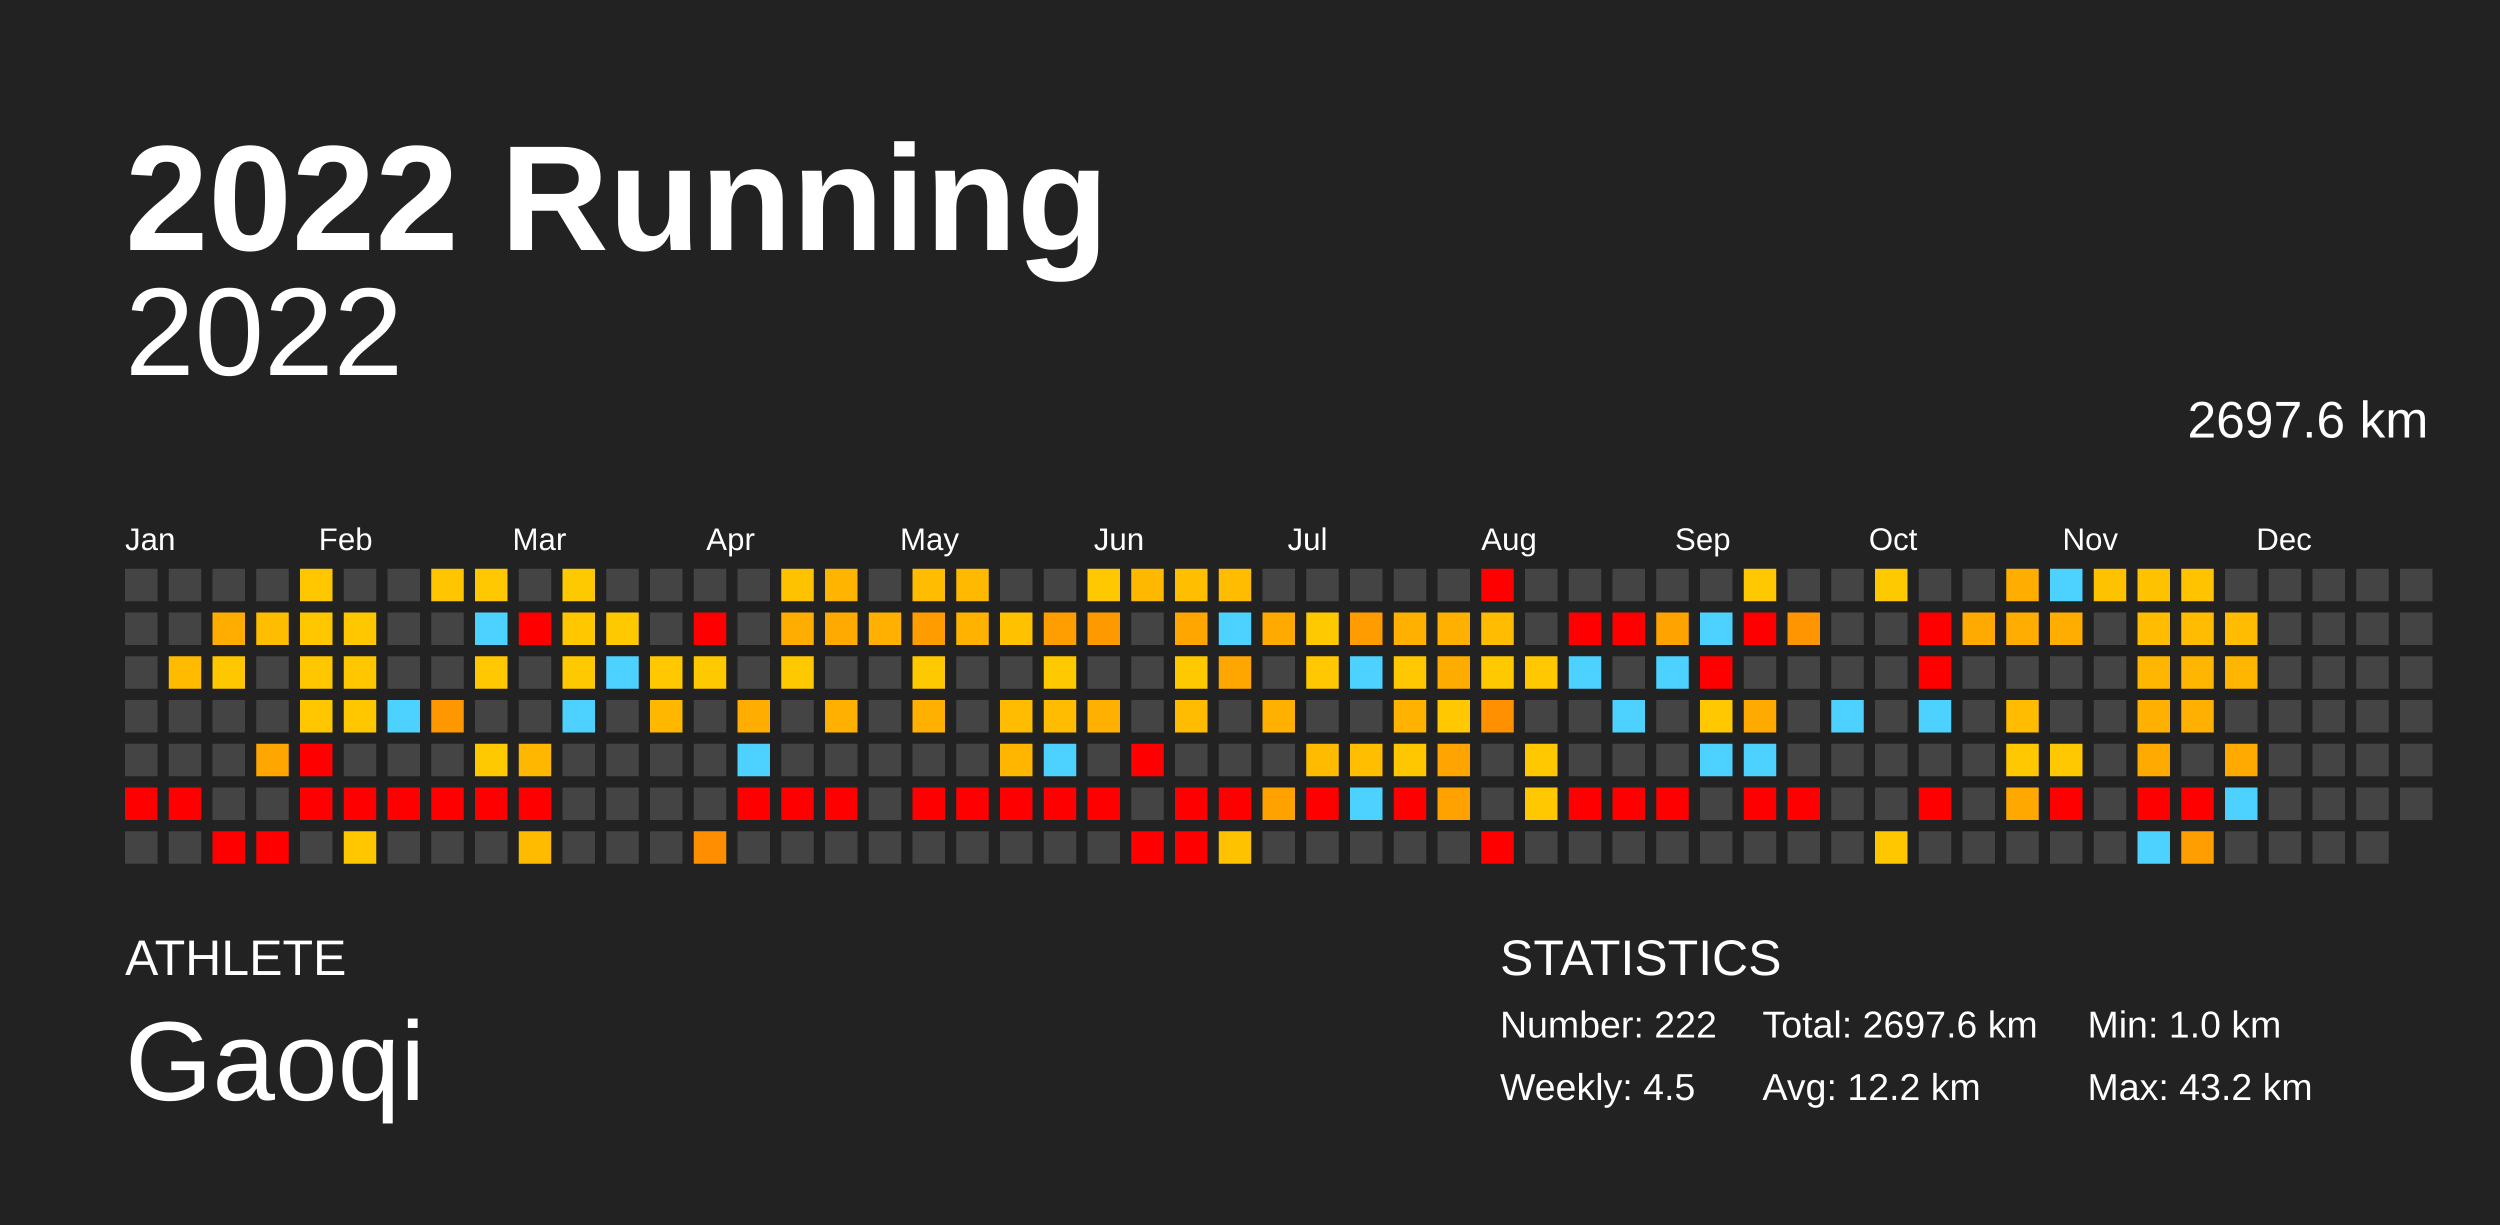
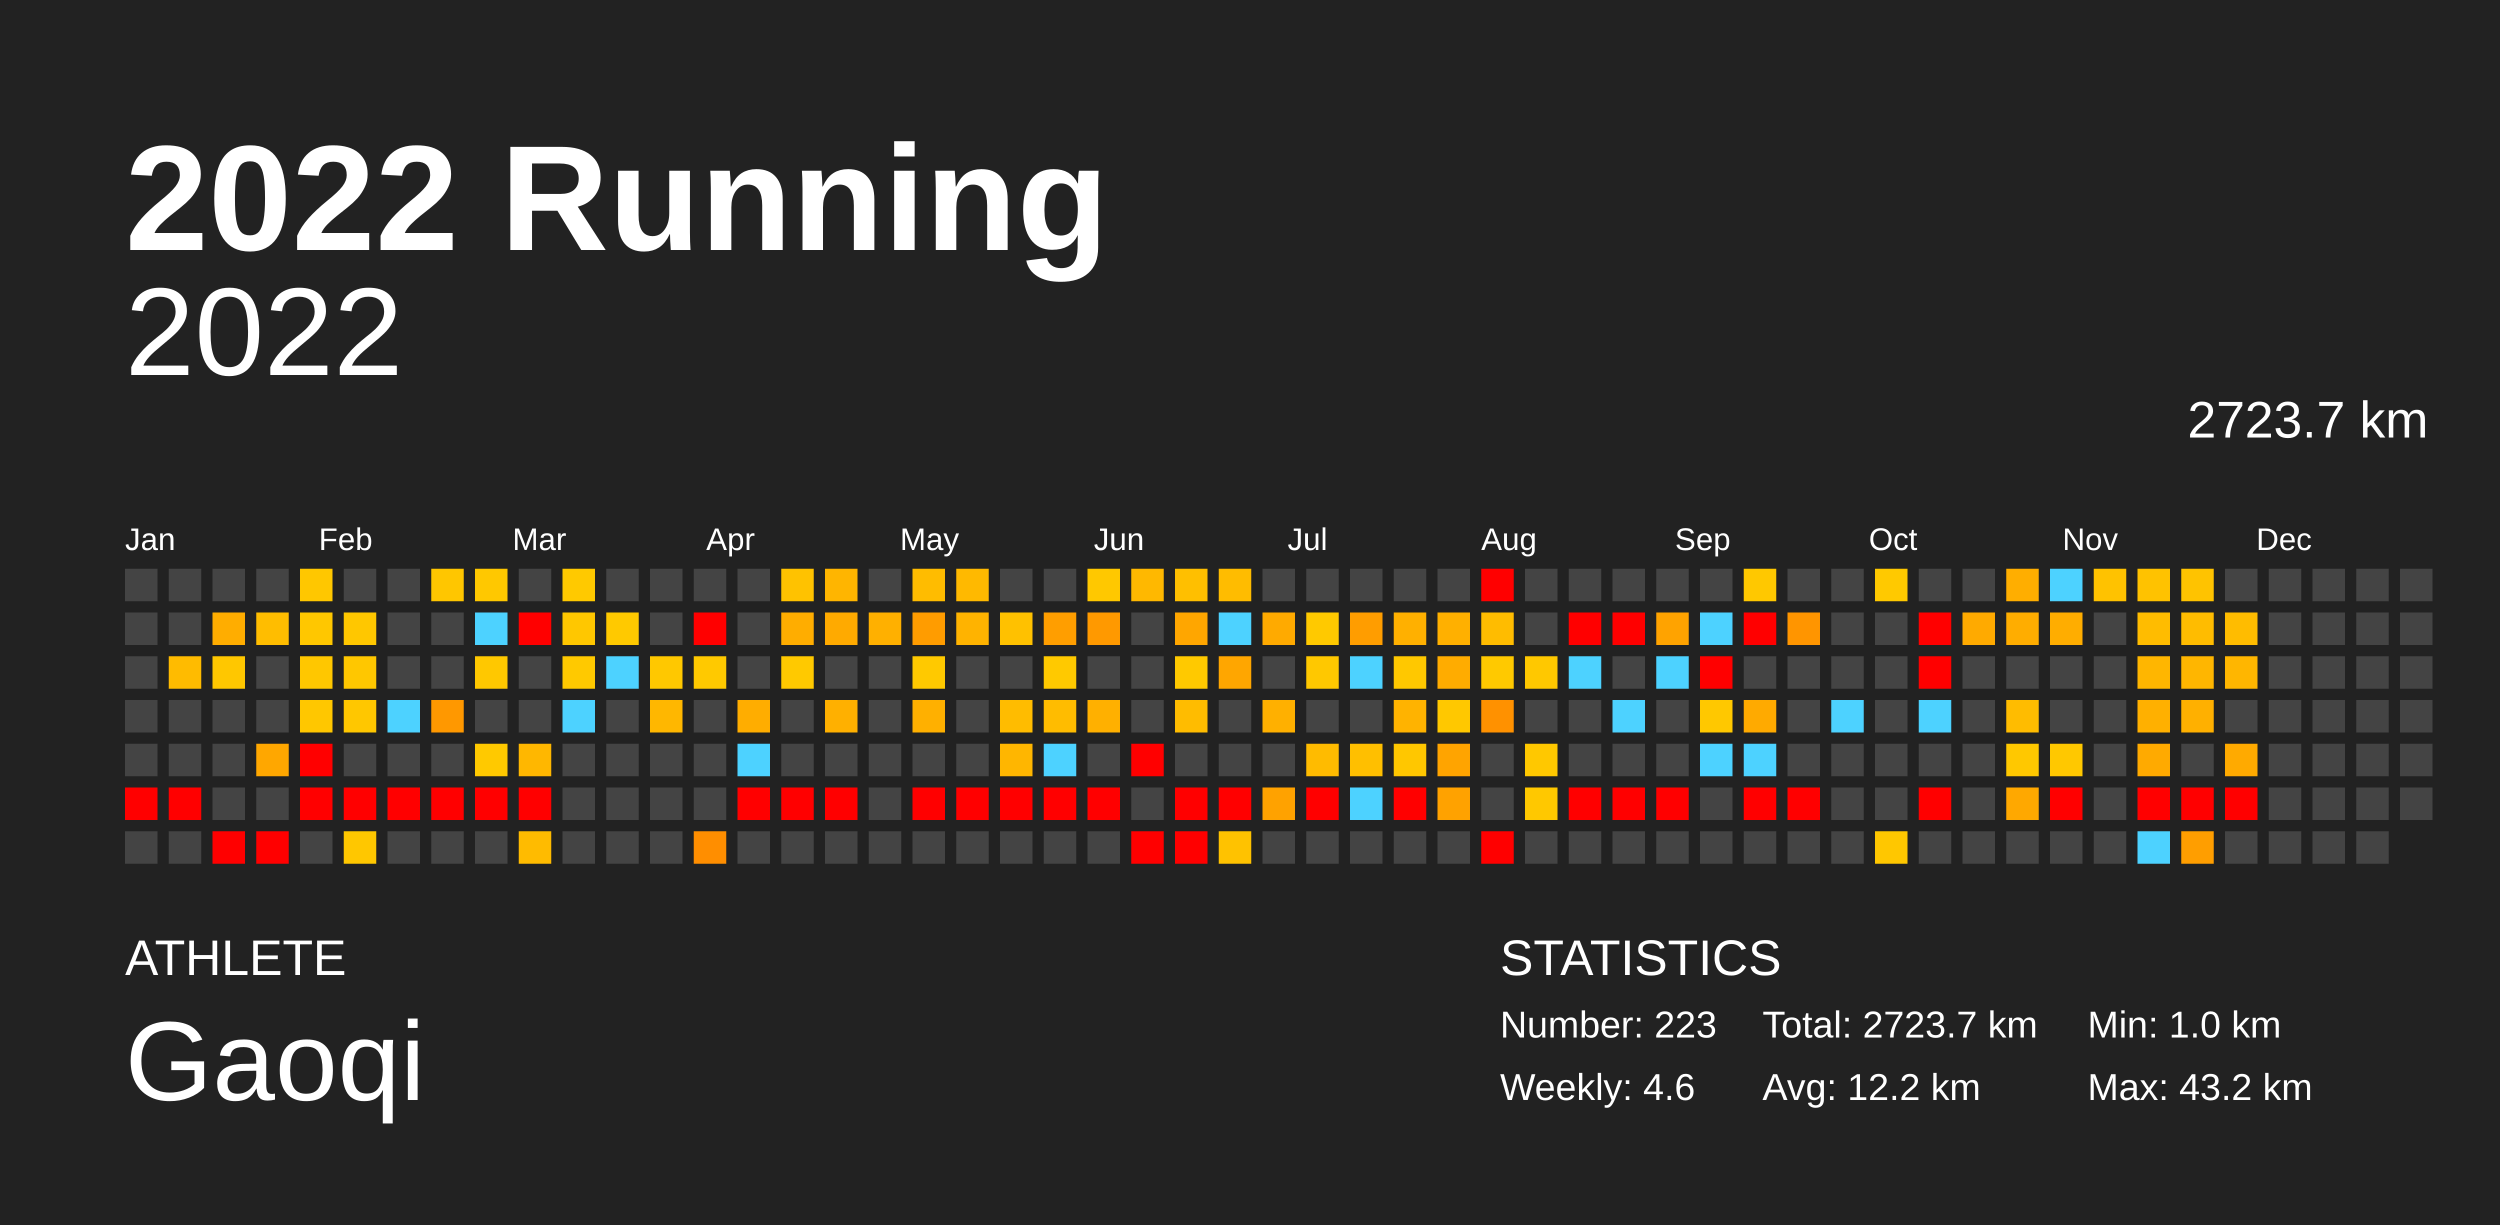
<svg xmlns="http://www.w3.org/2000/svg" baseProfile="full" height="98mm" version="1.1" viewBox="0,0,200,98" width="200mm">
  <defs />
  <rect fill="#222222" height="98" width="200" x="0" y="0" />
  <text fill="#FFFFFF" style="font-size:12px; font-family:Arial; font-weight:bold;" x="10" y="20">2022 Running</text>
  <text fill="#FFFFFF" style="font-size:4px; font-family:Arial" x="10" y="78">ATHLETE</text>
  <text fill="#FFFFFF" style="font-size:9px; font-family:Arial" x="10" y="88">Gaoqi</text>
  <text fill="#FFFFFF" style="font-size:4px; font-family:Arial" x="120" y="78">STATISTICS</text>
-   <text fill="#FFFFFF" style="font-size:3px; font-family:Arial" x="120" y="83">Number: 222</text>
-   <text fill="#FFFFFF" style="font-size:3px; font-family:Arial" x="120" y="88">Weekly: 4.5</text>
-   <text fill="#FFFFFF" style="font-size:3px; font-family:Arial" x="141" y="83">Total: 2697.6 km</text>
+   <text fill="#FFFFFF" style="font-size:3px; font-family:Arial" x="120" y="83">Number: 223</text>
+   <text fill="#FFFFFF" style="font-size:3px; font-family:Arial" x="120" y="88">Weekly: 4.6</text>
+   <text fill="#FFFFFF" style="font-size:3px; font-family:Arial" x="141" y="83">Total: 2723.7 km</text>
  <text fill="#FFFFFF" style="font-size:3px; font-family:Arial" x="141" y="88">Avg: 12.2 km</text>
  <text fill="#FFFFFF" style="font-size:3px; font-family:Arial" x="167" y="83">Min: 1.0 km</text>
  <text fill="#FFFFFF" style="font-size:3px; font-family:Arial" x="167" y="88">Max: 43.2 km</text>
  <text alignment-baseline="hanging" fill="#FFFFFF" style="font-size:10.0px; font-family:Arial;" x="10" y="30">2022</text>
-   <text alignment-baseline="hanging" fill="#FFFFFF" style="font-size:4.125px; font-family:Arial;" x="175" y="35">2697.6 km</text>
+   <text alignment-baseline="hanging" fill="#FFFFFF" style="font-size:4.125px; font-family:Arial;" x="175" y="35">2723.7 km</text>
  <text fill="#FFFFFF" style="font-size:2.5px; font-family:Arial" x="10.0" y="44">Jan</text>
  <text fill="#FFFFFF" style="font-size:2.5px; font-family:Arial" x="25.5" y="44">Feb</text>
  <text fill="#FFFFFF" style="font-size:2.5px; font-family:Arial" x="41.0" y="44">Mar</text>
  <text fill="#FFFFFF" style="font-size:2.5px; font-family:Arial" x="56.5" y="44">Apr</text>
  <text fill="#FFFFFF" style="font-size:2.5px; font-family:Arial" x="72.0" y="44">May</text>
  <text fill="#FFFFFF" style="font-size:2.5px; font-family:Arial" x="87.5" y="44">Jun</text>
  <text fill="#FFFFFF" style="font-size:2.5px; font-family:Arial" x="103.0" y="44">Jul</text>
  <text fill="#FFFFFF" style="font-size:2.5px; font-family:Arial" x="118.5" y="44">Aug</text>
  <text fill="#FFFFFF" style="font-size:2.5px; font-family:Arial" x="134.0" y="44">Sep</text>
  <text fill="#FFFFFF" style="font-size:2.5px; font-family:Arial" x="149.5" y="44">Oct</text>
  <text fill="#FFFFFF" style="font-size:2.5px; font-family:Arial" x="165.0" y="44">Nov</text>
  <text fill="#FFFFFF" style="font-size:2.5px; font-family:Arial" x="180.5" y="44">Dec</text>
  <rect fill="#444444" height="2.6" width="2.6" x="10.0" y="45.5" />
  <rect fill="#444444" height="2.6" width="2.6" x="10.0" y="49.0" />
  <rect fill="#444444" height="2.6" width="2.6" x="10.0" y="52.5" />
  <rect fill="#444444" height="2.6" width="2.6" x="10.0" y="56.0" />
  <rect fill="#444444" height="2.6" width="2.6" x="10.0" y="59.5" />
  <rect fill="red" height="2.6" width="2.6" x="10.0" y="63.0" />
  <rect fill="#444444" height="2.6" width="2.6" x="10.0" y="66.5" />
  <rect fill="#444444" height="2.6" width="2.6" x="13.5" y="45.5" />
  <rect fill="#444444" height="2.6" width="2.6" x="13.5" y="49.0" />
  <rect fill="#ffbb00" height="2.6" width="2.6" x="13.5" y="52.5" />
  <rect fill="#444444" height="2.6" width="2.6" x="13.5" y="56.0" />
  <rect fill="#444444" height="2.6" width="2.6" x="13.5" y="59.5" />
  <rect fill="red" height="2.6" width="2.6" x="13.5" y="63.0" />
  <rect fill="#444444" height="2.6" width="2.6" x="13.5" y="66.5" />
  <rect fill="#444444" height="2.6" width="2.6" x="17.0" y="45.5" />
  <rect fill="#ffad00" height="2.6" width="2.6" x="17.0" y="49.0" />
  <rect fill="#ffc700" height="2.6" width="2.6" x="17.0" y="52.5" />
  <rect fill="#444444" height="2.6" width="2.6" x="17.0" y="56.0" />
  <rect fill="#444444" height="2.6" width="2.6" x="17.0" y="59.5" />
  <rect fill="#444444" height="2.6" width="2.6" x="17.0" y="63.0" />
  <rect fill="red" height="2.6" width="2.6" x="17.0" y="66.5" />
  <rect fill="#444444" height="2.6" width="2.6" x="20.5" y="45.5" />
  <rect fill="#ffbd00" height="2.6" width="2.6" x="20.5" y="49.0" />
  <rect fill="#444444" height="2.6" width="2.6" x="20.5" y="52.5" />
  <rect fill="#444444" height="2.6" width="2.6" x="20.5" y="56.0" />
  <rect fill="#ffa700" height="2.6" width="2.6" x="20.5" y="59.5" />
  <rect fill="#444444" height="2.6" width="2.6" x="20.5" y="63.0" />
  <rect fill="red" height="2.6" width="2.6" x="20.5" y="66.5" />
  <rect fill="#ffc700" height="2.6" width="2.6" x="24.0" y="45.5" />
  <rect fill="#ffc700" height="2.6" width="2.6" x="24.0" y="49.0" />
  <rect fill="#ffc700" height="2.6" width="2.6" x="24.0" y="52.5" />
  <rect fill="#ffc700" height="2.6" width="2.6" x="24.0" y="56.0" />
  <rect fill="red" height="2.6" width="2.6" x="24.0" y="59.5" />
  <rect fill="red" height="2.6" width="2.6" x="24.0" y="63.0" />
  <rect fill="#444444" height="2.6" width="2.6" x="24.0" y="66.5" />
  <rect fill="#444444" height="2.6" width="2.6" x="27.5" y="45.5" />
  <rect fill="#ffc700" height="2.6" width="2.6" x="27.5" y="49.0" />
  <rect fill="#ffc700" height="2.6" width="2.6" x="27.5" y="52.5" />
  <rect fill="#ffc700" height="2.6" width="2.6" x="27.5" y="56.0" />
  <rect fill="#444444" height="2.6" width="2.6" x="27.5" y="59.5" />
  <rect fill="red" height="2.6" width="2.6" x="27.5" y="63.0" />
  <rect fill="#ffc700" height="2.6" width="2.6" x="27.5" y="66.5" />
  <rect fill="#444444" height="2.6" width="2.6" x="31.0" y="45.5" />
  <rect fill="#444444" height="2.6" width="2.6" x="31.0" y="49.0" />
  <rect fill="#444444" height="2.6" width="2.6" x="31.0" y="52.5" />
  <rect fill="#4dd2ff" height="2.6" width="2.6" x="31.0" y="56.0" />
  <rect fill="#444444" height="2.6" width="2.6" x="31.0" y="59.5" />
  <rect fill="red" height="2.6" width="2.6" x="31.0" y="63.0" />
  <rect fill="#444444" height="2.6" width="2.6" x="31.0" y="66.5" />
  <rect fill="#ffc600" height="2.6" width="2.6" x="34.5" y="45.5" />
  <rect fill="#444444" height="2.6" width="2.6" x="34.5" y="49.0" />
  <rect fill="#444444" height="2.6" width="2.6" x="34.5" y="52.5" />
  <rect fill="#ff9800" height="2.6" width="2.6" x="34.5" y="56.0" />
  <rect fill="#444444" height="2.6" width="2.6" x="34.5" y="59.5" />
  <rect fill="red" height="2.6" width="2.6" x="34.5" y="63.0" />
  <rect fill="#444444" height="2.6" width="2.6" x="34.5" y="66.5" />
  <rect fill="#ffc800" height="2.6" width="2.6" x="38.0" y="45.5" />
  <rect fill="#4dd2ff" height="2.6" width="2.6" x="38.0" y="49.0" />
  <rect fill="#ffc800" height="2.6" width="2.6" x="38.0" y="52.5" />
  <rect fill="#444444" height="2.6" width="2.6" x="38.0" y="56.0" />
  <rect fill="#ffc900" height="2.6" width="2.6" x="38.0" y="59.5" />
  <rect fill="red" height="2.6" width="2.6" x="38.0" y="63.0" />
  <rect fill="#444444" height="2.6" width="2.6" x="38.0" y="66.5" />
  <rect fill="#444444" height="2.6" width="2.6" x="41.5" y="45.5" />
  <rect fill="red" height="2.6" width="2.6" x="41.5" y="49.0" />
  <rect fill="#444444" height="2.6" width="2.6" x="41.5" y="52.5" />
  <rect fill="#444444" height="2.6" width="2.6" x="41.5" y="56.0" />
  <rect fill="#ffb700" height="2.6" width="2.6" x="41.5" y="59.5" />
  <rect fill="red" height="2.6" width="2.6" x="41.5" y="63.0" />
  <rect fill="#ffbb00" height="2.6" width="2.6" x="41.5" y="66.5" />
  <rect fill="#ffc900" height="2.6" width="2.6" x="45.0" y="45.5" />
  <rect fill="#ffc700" height="2.6" width="2.6" x="45.0" y="49.0" />
  <rect fill="#ffc900" height="2.6" width="2.6" x="45.0" y="52.5" />
  <rect fill="#4dd2ff" height="2.6" width="2.6" x="45.0" y="56.0" />
  <rect fill="#444444" height="2.6" width="2.6" x="45.0" y="59.5" />
  <rect fill="#444444" height="2.6" width="2.6" x="45.0" y="63.0" />
  <rect fill="#444444" height="2.6" width="2.6" x="45.0" y="66.5" />
  <rect fill="#444444" height="2.6" width="2.6" x="48.5" y="45.5" />
  <rect fill="#ffc900" height="2.6" width="2.6" x="48.5" y="49.0" />
  <rect fill="#4dd2ff" height="2.6" width="2.6" x="48.5" y="52.5" />
  <rect fill="#444444" height="2.6" width="2.6" x="48.5" y="56.0" />
  <rect fill="#444444" height="2.6" width="2.6" x="48.5" y="59.5" />
  <rect fill="#444444" height="2.6" width="2.6" x="48.5" y="63.0" />
  <rect fill="#444444" height="2.6" width="2.6" x="48.5" y="66.5" />
  <rect fill="#444444" height="2.6" width="2.6" x="52.0" y="45.5" />
  <rect fill="#444444" height="2.6" width="2.6" x="52.0" y="49.0" />
  <rect fill="#ffc800" height="2.6" width="2.6" x="52.0" y="52.5" />
  <rect fill="#ffb700" height="2.6" width="2.6" x="52.0" y="56.0" />
  <rect fill="#444444" height="2.6" width="2.6" x="52.0" y="59.5" />
  <rect fill="#444444" height="2.6" width="2.6" x="52.0" y="63.0" />
  <rect fill="#444444" height="2.6" width="2.6" x="52.0" y="66.5" />
  <rect fill="#444444" height="2.6" width="2.6" x="55.5" y="45.5" />
  <rect fill="red" height="2.6" width="2.6" x="55.5" y="49.0" />
  <rect fill="#ffc900" height="2.6" width="2.6" x="55.5" y="52.5" />
  <rect fill="#444444" height="2.6" width="2.6" x="55.5" y="56.0" />
  <rect fill="#444444" height="2.6" width="2.6" x="55.5" y="59.5" />
  <rect fill="#444444" height="2.6" width="2.6" x="55.5" y="63.0" />
  <rect fill="#ff8e00" height="2.6" width="2.6" x="55.5" y="66.5" />
  <rect fill="#444444" height="2.6" width="2.6" x="59.0" y="45.5" />
  <rect fill="#444444" height="2.6" width="2.6" x="59.0" y="49.0" />
  <rect fill="#444444" height="2.6" width="2.6" x="59.0" y="52.5" />
  <rect fill="#ffad00" height="2.6" width="2.6" x="59.0" y="56.0" />
  <rect fill="#4dd2ff" height="2.6" width="2.6" x="59.0" y="59.5" />
  <rect fill="red" height="2.6" width="2.6" x="59.0" y="63.0" />
  <rect fill="#444444" height="2.6" width="2.6" x="59.0" y="66.5" />
  <rect fill="#ffc200" height="2.6" width="2.6" x="62.5" y="45.5" />
  <rect fill="#ffad00" height="2.6" width="2.6" x="62.5" y="49.0" />
  <rect fill="#ffc900" height="2.6" width="2.6" x="62.5" y="52.5" />
  <rect fill="#444444" height="2.6" width="2.6" x="62.5" y="56.0" />
  <rect fill="#444444" height="2.6" width="2.6" x="62.5" y="59.5" />
  <rect fill="red" height="2.6" width="2.6" x="62.5" y="63.0" />
  <rect fill="#444444" height="2.6" width="2.6" x="62.5" y="66.5" />
  <rect fill="#ffb500" height="2.6" width="2.6" x="66.0" y="45.5" />
  <rect fill="#ffaa00" height="2.6" width="2.6" x="66.0" y="49.0" />
  <rect fill="#444444" height="2.6" width="2.6" x="66.0" y="52.5" />
  <rect fill="#ffb000" height="2.6" width="2.6" x="66.0" y="56.0" />
  <rect fill="#444444" height="2.6" width="2.6" x="66.0" y="59.5" />
  <rect fill="red" height="2.6" width="2.6" x="66.0" y="63.0" />
  <rect fill="#444444" height="2.6" width="2.6" x="66.0" y="66.5" />
  <rect fill="#444444" height="2.6" width="2.6" x="69.5" y="45.5" />
  <rect fill="#ffb000" height="2.6" width="2.6" x="69.5" y="49.0" />
  <rect fill="#444444" height="2.6" width="2.6" x="69.5" y="52.5" />
  <rect fill="#444444" height="2.6" width="2.6" x="69.5" y="56.0" />
  <rect fill="#444444" height="2.6" width="2.6" x="69.5" y="59.5" />
  <rect fill="#444444" height="2.6" width="2.6" x="69.5" y="63.0" />
  <rect fill="#444444" height="2.6" width="2.6" x="69.5" y="66.5" />
  <rect fill="#ffbc00" height="2.6" width="2.6" x="73.0" y="45.5" />
  <rect fill="#ff9c00" height="2.6" width="2.6" x="73.0" y="49.0" />
  <rect fill="#ffc900" height="2.6" width="2.6" x="73.0" y="52.5" />
  <rect fill="#ffb000" height="2.6" width="2.6" x="73.0" y="56.0" />
  <rect fill="#444444" height="2.6" width="2.6" x="73.0" y="59.5" />
  <rect fill="red" height="2.6" width="2.6" x="73.0" y="63.0" />
  <rect fill="#444444" height="2.6" width="2.6" x="73.0" y="66.5" />
  <rect fill="#ffb900" height="2.6" width="2.6" x="76.5" y="45.5" />
  <rect fill="#ffb300" height="2.6" width="2.6" x="76.5" y="49.0" />
  <rect fill="#444444" height="2.6" width="2.6" x="76.5" y="52.5" />
  <rect fill="#444444" height="2.6" width="2.6" x="76.5" y="56.0" />
  <rect fill="#444444" height="2.6" width="2.6" x="76.5" y="59.5" />
  <rect fill="red" height="2.6" width="2.6" x="76.5" y="63.0" />
  <rect fill="#444444" height="2.6" width="2.6" x="76.5" y="66.5" />
  <rect fill="#444444" height="2.6" width="2.6" x="80.0" y="45.5" />
  <rect fill="#ffc100" height="2.6" width="2.6" x="80.0" y="49.0" />
  <rect fill="#444444" height="2.6" width="2.6" x="80.0" y="52.5" />
  <rect fill="#ffbc00" height="2.6" width="2.6" x="80.0" y="56.0" />
  <rect fill="#ffb600" height="2.6" width="2.6" x="80.0" y="59.5" />
  <rect fill="red" height="2.6" width="2.6" x="80.0" y="63.0" />
  <rect fill="#444444" height="2.6" width="2.6" x="80.0" y="66.5" />
  <rect fill="#444444" height="2.6" width="2.6" x="83.5" y="45.5" />
  <rect fill="#ff9e00" height="2.6" width="2.6" x="83.5" y="49.0" />
  <rect fill="#ffc900" height="2.6" width="2.6" x="83.5" y="52.5" />
  <rect fill="#ffbc00" height="2.6" width="2.6" x="83.5" y="56.0" />
  <rect fill="#4dd2ff" height="2.6" width="2.6" x="83.5" y="59.5" />
  <rect fill="red" height="2.6" width="2.6" x="83.5" y="63.0" />
  <rect fill="#444444" height="2.6" width="2.6" x="83.5" y="66.5" />
  <rect fill="#ffc800" height="2.6" width="2.6" x="87.0" y="45.5" />
  <rect fill="#ff9900" height="2.6" width="2.6" x="87.0" y="49.0" />
  <rect fill="#444444" height="2.6" width="2.6" x="87.0" y="52.5" />
  <rect fill="#ffb000" height="2.6" width="2.6" x="87.0" y="56.0" />
  <rect fill="#444444" height="2.6" width="2.6" x="87.0" y="59.5" />
  <rect fill="red" height="2.6" width="2.6" x="87.0" y="63.0" />
  <rect fill="#444444" height="2.6" width="2.6" x="87.0" y="66.5" />
  <rect fill="#ffb800" height="2.6" width="2.6" x="90.5" y="45.5" />
  <rect fill="#444444" height="2.6" width="2.6" x="90.5" y="49.0" />
  <rect fill="#444444" height="2.6" width="2.6" x="90.5" y="52.5" />
  <rect fill="#444444" height="2.6" width="2.6" x="90.5" y="56.0" />
  <rect fill="red" height="2.6" width="2.6" x="90.5" y="59.5" />
  <rect fill="#444444" height="2.6" width="2.6" x="90.5" y="63.0" />
  <rect fill="red" height="2.6" width="2.6" x="90.5" y="66.5" />
  <rect fill="#ffbf00" height="2.6" width="2.6" x="94.0" y="45.5" />
  <rect fill="#ffa600" height="2.6" width="2.6" x="94.0" y="49.0" />
  <rect fill="#ffc900" height="2.6" width="2.6" x="94.0" y="52.5" />
  <rect fill="#ffbc00" height="2.6" width="2.6" x="94.0" y="56.0" />
  <rect fill="#444444" height="2.6" width="2.6" x="94.0" y="59.5" />
  <rect fill="red" height="2.6" width="2.6" x="94.0" y="63.0" />
  <rect fill="red" height="2.6" width="2.6" x="94.0" y="66.5" />
  <rect fill="#ffbc00" height="2.6" width="2.6" x="97.5" y="45.5" />
  <rect fill="#4dd2ff" height="2.6" width="2.6" x="97.5" y="49.0" />
  <rect fill="#ffa600" height="2.6" width="2.6" x="97.5" y="52.5" />
  <rect fill="#444444" height="2.6" width="2.6" x="97.5" y="56.0" />
  <rect fill="#444444" height="2.6" width="2.6" x="97.5" y="59.5" />
  <rect fill="red" height="2.6" width="2.6" x="97.5" y="63.0" />
  <rect fill="#ffc200" height="2.6" width="2.6" x="97.5" y="66.5" />
  <rect fill="#444444" height="2.6" width="2.6" x="101.0" y="45.5" />
  <rect fill="#ffaa00" height="2.6" width="2.6" x="101.0" y="49.0" />
  <rect fill="#444444" height="2.6" width="2.6" x="101.0" y="52.5" />
  <rect fill="#ffb000" height="2.6" width="2.6" x="101.0" y="56.0" />
  <rect fill="#444444" height="2.6" width="2.6" x="101.0" y="59.5" />
  <rect fill="#ffa200" height="2.6" width="2.6" x="101.0" y="63.0" />
  <rect fill="#444444" height="2.6" width="2.6" x="101.0" y="66.5" />
  <rect fill="#444444" height="2.6" width="2.6" x="104.5" y="45.5" />
  <rect fill="#ffc900" height="2.6" width="2.6" x="104.5" y="49.0" />
  <rect fill="#ffc800" height="2.6" width="2.6" x="104.5" y="52.5" />
  <rect fill="#444444" height="2.6" width="2.6" x="104.5" y="56.0" />
  <rect fill="#ffbb00" height="2.6" width="2.6" x="104.5" y="59.5" />
  <rect fill="red" height="2.6" width="2.6" x="104.5" y="63.0" />
  <rect fill="#444444" height="2.6" width="2.6" x="104.5" y="66.5" />
  <rect fill="#444444" height="2.6" width="2.6" x="108.0" y="45.5" />
  <rect fill="#ff9d00" height="2.6" width="2.6" x="108.0" y="49.0" />
  <rect fill="#4dd2ff" height="2.6" width="2.6" x="108.0" y="52.5" />
  <rect fill="#444444" height="2.6" width="2.6" x="108.0" y="56.0" />
  <rect fill="#ffbf00" height="2.6" width="2.6" x="108.0" y="59.5" />
  <rect fill="#4dd2ff" height="2.6" width="2.6" x="108.0" y="63.0" />
  <rect fill="#444444" height="2.6" width="2.6" x="108.0" y="66.5" />
  <rect fill="#444444" height="2.6" width="2.6" x="111.5" y="45.5" />
  <rect fill="#ffb000" height="2.6" width="2.6" x="111.5" y="49.0" />
  <rect fill="#ffc800" height="2.6" width="2.6" x="111.5" y="52.5" />
  <rect fill="#ffb300" height="2.6" width="2.6" x="111.5" y="56.0" />
  <rect fill="#ffc700" height="2.6" width="2.6" x="111.5" y="59.5" />
  <rect fill="red" height="2.6" width="2.6" x="111.5" y="63.0" />
  <rect fill="#444444" height="2.6" width="2.6" x="111.5" y="66.5" />
  <rect fill="#444444" height="2.6" width="2.6" x="115.0" y="45.5" />
  <rect fill="#ffb000" height="2.6" width="2.6" x="115.0" y="49.0" />
  <rect fill="#ffac00" height="2.6" width="2.6" x="115.0" y="52.5" />
  <rect fill="#ffc800" height="2.6" width="2.6" x="115.0" y="56.0" />
  <rect fill="#ffa400" height="2.6" width="2.6" x="115.0" y="59.5" />
  <rect fill="#ffa200" height="2.6" width="2.6" x="115.0" y="63.0" />
  <rect fill="#444444" height="2.6" width="2.6" x="115.0" y="66.5" />
  <rect fill="red" height="2.6" width="2.6" x="118.5" y="45.5" />
  <rect fill="#ffbc00" height="2.6" width="2.6" x="118.5" y="49.0" />
  <rect fill="#ffc900" height="2.6" width="2.6" x="118.5" y="52.5" />
  <rect fill="#ff9100" height="2.6" width="2.6" x="118.5" y="56.0" />
  <rect fill="#444444" height="2.6" width="2.6" x="118.5" y="59.5" />
  <rect fill="#444444" height="2.6" width="2.6" x="118.5" y="63.0" />
  <rect fill="red" height="2.6" width="2.6" x="118.5" y="66.5" />
  <rect fill="#444444" height="2.6" width="2.6" x="122.0" y="45.5" />
  <rect fill="#444444" height="2.6" width="2.6" x="122.0" y="49.0" />
  <rect fill="#ffc800" height="2.6" width="2.6" x="122.0" y="52.5" />
  <rect fill="#444444" height="2.6" width="2.6" x="122.0" y="56.0" />
  <rect fill="#ffc800" height="2.6" width="2.6" x="122.0" y="59.5" />
  <rect fill="#ffc800" height="2.6" width="2.6" x="122.0" y="63.0" />
  <rect fill="#444444" height="2.6" width="2.6" x="122.0" y="66.5" />
  <rect fill="#444444" height="2.6" width="2.6" x="125.5" y="45.5" />
  <rect fill="red" height="2.6" width="2.6" x="125.5" y="49.0" />
  <rect fill="#4dd2ff" height="2.6" width="2.6" x="125.5" y="52.5" />
  <rect fill="#444444" height="2.6" width="2.6" x="125.5" y="56.0" />
  <rect fill="#444444" height="2.6" width="2.6" x="125.5" y="59.5" />
  <rect fill="red" height="2.6" width="2.6" x="125.5" y="63.0" />
  <rect fill="#444444" height="2.6" width="2.6" x="125.5" y="66.5" />
  <rect fill="#444444" height="2.6" width="2.6" x="129.0" y="45.5" />
  <rect fill="red" height="2.6" width="2.6" x="129.0" y="49.0" />
  <rect fill="#444444" height="2.6" width="2.6" x="129.0" y="52.5" />
  <rect fill="#4dd2ff" height="2.6" width="2.6" x="129.0" y="56.0" />
  <rect fill="#444444" height="2.6" width="2.6" x="129.0" y="59.5" />
  <rect fill="red" height="2.6" width="2.6" x="129.0" y="63.0" />
  <rect fill="#444444" height="2.6" width="2.6" x="129.0" y="66.5" />
  <rect fill="#444444" height="2.6" width="2.6" x="132.5" y="45.5" />
  <rect fill="#ffa300" height="2.6" width="2.6" x="132.5" y="49.0" />
  <rect fill="#4dd2ff" height="2.6" width="2.6" x="132.5" y="52.5" />
  <rect fill="#444444" height="2.6" width="2.6" x="132.5" y="56.0" />
  <rect fill="#444444" height="2.6" width="2.6" x="132.5" y="59.5" />
  <rect fill="red" height="2.6" width="2.6" x="132.5" y="63.0" />
  <rect fill="#444444" height="2.6" width="2.6" x="132.5" y="66.5" />
  <rect fill="#444444" height="2.6" width="2.6" x="136.0" y="45.5" />
  <rect fill="#4dd2ff" height="2.6" width="2.6" x="136.0" y="49.0" />
  <rect fill="red" height="2.6" width="2.6" x="136.0" y="52.5" />
  <rect fill="#ffc800" height="2.6" width="2.6" x="136.0" y="56.0" />
  <rect fill="#4dd2ff" height="2.6" width="2.6" x="136.0" y="59.5" />
  <rect fill="#444444" height="2.6" width="2.6" x="136.0" y="63.0" />
  <rect fill="#444444" height="2.6" width="2.6" x="136.0" y="66.5" />
  <rect fill="#ffc800" height="2.6" width="2.6" x="139.5" y="45.5" />
  <rect fill="red" height="2.6" width="2.6" x="139.5" y="49.0" />
  <rect fill="#444444" height="2.6" width="2.6" x="139.5" y="52.5" />
  <rect fill="#ffaa00" height="2.6" width="2.6" x="139.5" y="56.0" />
  <rect fill="#4dd2ff" height="2.6" width="2.6" x="139.5" y="59.5" />
  <rect fill="red" height="2.6" width="2.6" x="139.5" y="63.0" />
  <rect fill="#444444" height="2.6" width="2.6" x="139.5" y="66.5" />
  <rect fill="#444444" height="2.6" width="2.6" x="143.0" y="45.5" />
  <rect fill="#ff9500" height="2.6" width="2.6" x="143.0" y="49.0" />
  <rect fill="#444444" height="2.6" width="2.6" x="143.0" y="52.5" />
  <rect fill="#444444" height="2.6" width="2.6" x="143.0" y="56.0" />
  <rect fill="#444444" height="2.6" width="2.6" x="143.0" y="59.5" />
  <rect fill="red" height="2.6" width="2.6" x="143.0" y="63.0" />
  <rect fill="#444444" height="2.6" width="2.6" x="143.0" y="66.5" />
  <rect fill="#444444" height="2.6" width="2.6" x="146.5" y="45.5" />
  <rect fill="#444444" height="2.6" width="2.6" x="146.5" y="49.0" />
  <rect fill="#444444" height="2.6" width="2.6" x="146.5" y="52.5" />
  <rect fill="#4dd2ff" height="2.6" width="2.6" x="146.5" y="56.0" />
  <rect fill="#444444" height="2.6" width="2.6" x="146.5" y="59.5" />
  <rect fill="#444444" height="2.6" width="2.6" x="146.5" y="63.0" />
  <rect fill="#444444" height="2.6" width="2.6" x="146.5" y="66.5" />
  <rect fill="#ffc900" height="2.6" width="2.6" x="150.0" y="45.5" />
  <rect fill="#444444" height="2.6" width="2.6" x="150.0" y="49.0" />
  <rect fill="#444444" height="2.6" width="2.6" x="150.0" y="52.5" />
  <rect fill="#444444" height="2.6" width="2.6" x="150.0" y="56.0" />
  <rect fill="#444444" height="2.6" width="2.6" x="150.0" y="59.5" />
  <rect fill="#444444" height="2.6" width="2.6" x="150.0" y="63.0" />
  <rect fill="#ffc700" height="2.6" width="2.6" x="150.0" y="66.5" />
  <rect fill="#444444" height="2.6" width="2.6" x="153.5" y="45.5" />
  <rect fill="red" height="2.6" width="2.6" x="153.5" y="49.0" />
  <rect fill="red" height="2.6" width="2.6" x="153.5" y="52.5" />
  <rect fill="#4dd2ff" height="2.6" width="2.6" x="153.5" y="56.0" />
  <rect fill="#444444" height="2.6" width="2.6" x="153.5" y="59.5" />
  <rect fill="red" height="2.6" width="2.6" x="153.5" y="63.0" />
  <rect fill="#444444" height="2.6" width="2.6" x="153.5" y="66.5" />
  <rect fill="#444444" height="2.6" width="2.6" x="157.0" y="45.5" />
  <rect fill="#ffaa00" height="2.6" width="2.6" x="157.0" y="49.0" />
  <rect fill="#444444" height="2.6" width="2.6" x="157.0" y="52.5" />
  <rect fill="#444444" height="2.6" width="2.6" x="157.0" y="56.0" />
  <rect fill="#444444" height="2.6" width="2.6" x="157.0" y="59.5" />
  <rect fill="#444444" height="2.6" width="2.6" x="157.0" y="63.0" />
  <rect fill="#444444" height="2.6" width="2.6" x="157.0" y="66.5" />
  <rect fill="#ffae00" height="2.6" width="2.6" x="160.5" y="45.5" />
  <rect fill="#ffad00" height="2.6" width="2.6" x="160.5" y="49.0" />
  <rect fill="#444444" height="2.6" width="2.6" x="160.5" y="52.5" />
  <rect fill="#ffbc00" height="2.6" width="2.6" x="160.5" y="56.0" />
  <rect fill="#ffc800" height="2.6" width="2.6" x="160.5" y="59.5" />
  <rect fill="#ffa800" height="2.6" width="2.6" x="160.5" y="63.0" />
  <rect fill="#444444" height="2.6" width="2.6" x="160.5" y="66.5" />
  <rect fill="#4dd2ff" height="2.6" width="2.6" x="164.0" y="45.5" />
  <rect fill="#ffad00" height="2.6" width="2.6" x="164.0" y="49.0" />
  <rect fill="#444444" height="2.6" width="2.6" x="164.0" y="52.5" />
  <rect fill="#444444" height="2.6" width="2.6" x="164.0" y="56.0" />
  <rect fill="#ffc800" height="2.6" width="2.6" x="164.0" y="59.5" />
  <rect fill="red" height="2.6" width="2.6" x="164.0" y="63.0" />
  <rect fill="#444444" height="2.6" width="2.6" x="164.0" y="66.5" />
  <rect fill="#ffc200" height="2.6" width="2.6" x="167.5" y="45.5" />
  <rect fill="#444444" height="2.6" width="2.6" x="167.5" y="49.0" />
  <rect fill="#444444" height="2.6" width="2.6" x="167.5" y="52.5" />
  <rect fill="#444444" height="2.6" width="2.6" x="167.5" y="56.0" />
  <rect fill="#444444" height="2.6" width="2.6" x="167.5" y="59.5" />
  <rect fill="#444444" height="2.6" width="2.6" x="167.5" y="63.0" />
  <rect fill="#444444" height="2.6" width="2.6" x="167.5" y="66.5" />
  <rect fill="#ffc200" height="2.6" width="2.6" x="171.0" y="45.5" />
  <rect fill="#ffbc00" height="2.6" width="2.6" x="171.0" y="49.0" />
  <rect fill="#ffb600" height="2.6" width="2.6" x="171.0" y="52.5" />
  <rect fill="#ffb000" height="2.6" width="2.6" x="171.0" y="56.0" />
  <rect fill="#ffaa00" height="2.6" width="2.6" x="171.0" y="59.5" />
  <rect fill="red" height="2.6" width="2.6" x="171.0" y="63.0" />
  <rect fill="#4dd2ff" height="2.6" width="2.6" x="171.0" y="66.5" />
  <rect fill="#ffc300" height="2.6" width="2.6" x="174.5" y="45.5" />
  <rect fill="#ffbc00" height="2.6" width="2.6" x="174.5" y="49.0" />
  <rect fill="#ffb600" height="2.6" width="2.6" x="174.5" y="52.5" />
  <rect fill="#ffb000" height="2.6" width="2.6" x="174.5" y="56.0" />
  <rect fill="#444444" height="2.6" width="2.6" x="174.5" y="59.5" />
  <rect fill="red" height="2.6" width="2.6" x="174.5" y="63.0" />
  <rect fill="#ff9e00" height="2.6" width="2.6" x="174.5" y="66.5" />
  <rect fill="#444444" height="2.6" width="2.6" x="178.0" y="45.5" />
  <rect fill="#ffbc00" height="2.6" width="2.6" x="178.0" y="49.0" />
  <rect fill="#ffb600" height="2.6" width="2.6" x="178.0" y="52.5" />
  <rect fill="#444444" height="2.6" width="2.6" x="178.0" y="56.0" />
  <rect fill="#ffaa00" height="2.6" width="2.6" x="178.0" y="59.5" />
-   <rect fill="#4dd2ff" height="2.6" width="2.6" x="178.0" y="63.0" />
+   <rect fill="red" height="2.6" width="2.6" x="178.0" y="63.0" />
  <rect fill="#444444" height="2.6" width="2.6" x="178.0" y="66.5" />
  <rect fill="#444444" height="2.6" width="2.6" x="181.5" y="45.5" />
  <rect fill="#444444" height="2.6" width="2.6" x="181.5" y="49.0" />
  <rect fill="#444444" height="2.6" width="2.6" x="181.5" y="52.5" />
  <rect fill="#444444" height="2.6" width="2.6" x="181.5" y="56.0" />
  <rect fill="#444444" height="2.6" width="2.6" x="181.5" y="59.5" />
  <rect fill="#444444" height="2.6" width="2.6" x="181.5" y="63.0" />
  <rect fill="#444444" height="2.6" width="2.6" x="181.5" y="66.5" />
  <rect fill="#444444" height="2.6" width="2.6" x="185.0" y="45.5" />
  <rect fill="#444444" height="2.6" width="2.6" x="185.0" y="49.0" />
  <rect fill="#444444" height="2.6" width="2.6" x="185.0" y="52.5" />
  <rect fill="#444444" height="2.6" width="2.6" x="185.0" y="56.0" />
  <rect fill="#444444" height="2.6" width="2.6" x="185.0" y="59.5" />
  <rect fill="#444444" height="2.6" width="2.6" x="185.0" y="63.0" />
  <rect fill="#444444" height="2.6" width="2.6" x="185.0" y="66.5" />
  <rect fill="#444444" height="2.6" width="2.6" x="188.5" y="45.5" />
  <rect fill="#444444" height="2.6" width="2.6" x="188.5" y="49.0" />
  <rect fill="#444444" height="2.6" width="2.6" x="188.5" y="52.5" />
  <rect fill="#444444" height="2.6" width="2.6" x="188.5" y="56.0" />
  <rect fill="#444444" height="2.6" width="2.6" x="188.5" y="59.5" />
  <rect fill="#444444" height="2.6" width="2.6" x="188.5" y="63.0" />
  <rect fill="#444444" height="2.6" width="2.6" x="188.5" y="66.5" />
  <rect fill="#444444" height="2.6" width="2.6" x="192.0" y="45.5" />
  <rect fill="#444444" height="2.6" width="2.6" x="192.0" y="49.0" />
  <rect fill="#444444" height="2.6" width="2.6" x="192.0" y="52.5" />
  <rect fill="#444444" height="2.6" width="2.6" x="192.0" y="56.0" />
  <rect fill="#444444" height="2.6" width="2.6" x="192.0" y="59.5" />
  <rect fill="#444444" height="2.6" width="2.6" x="192.0" y="63.0" />
</svg>
